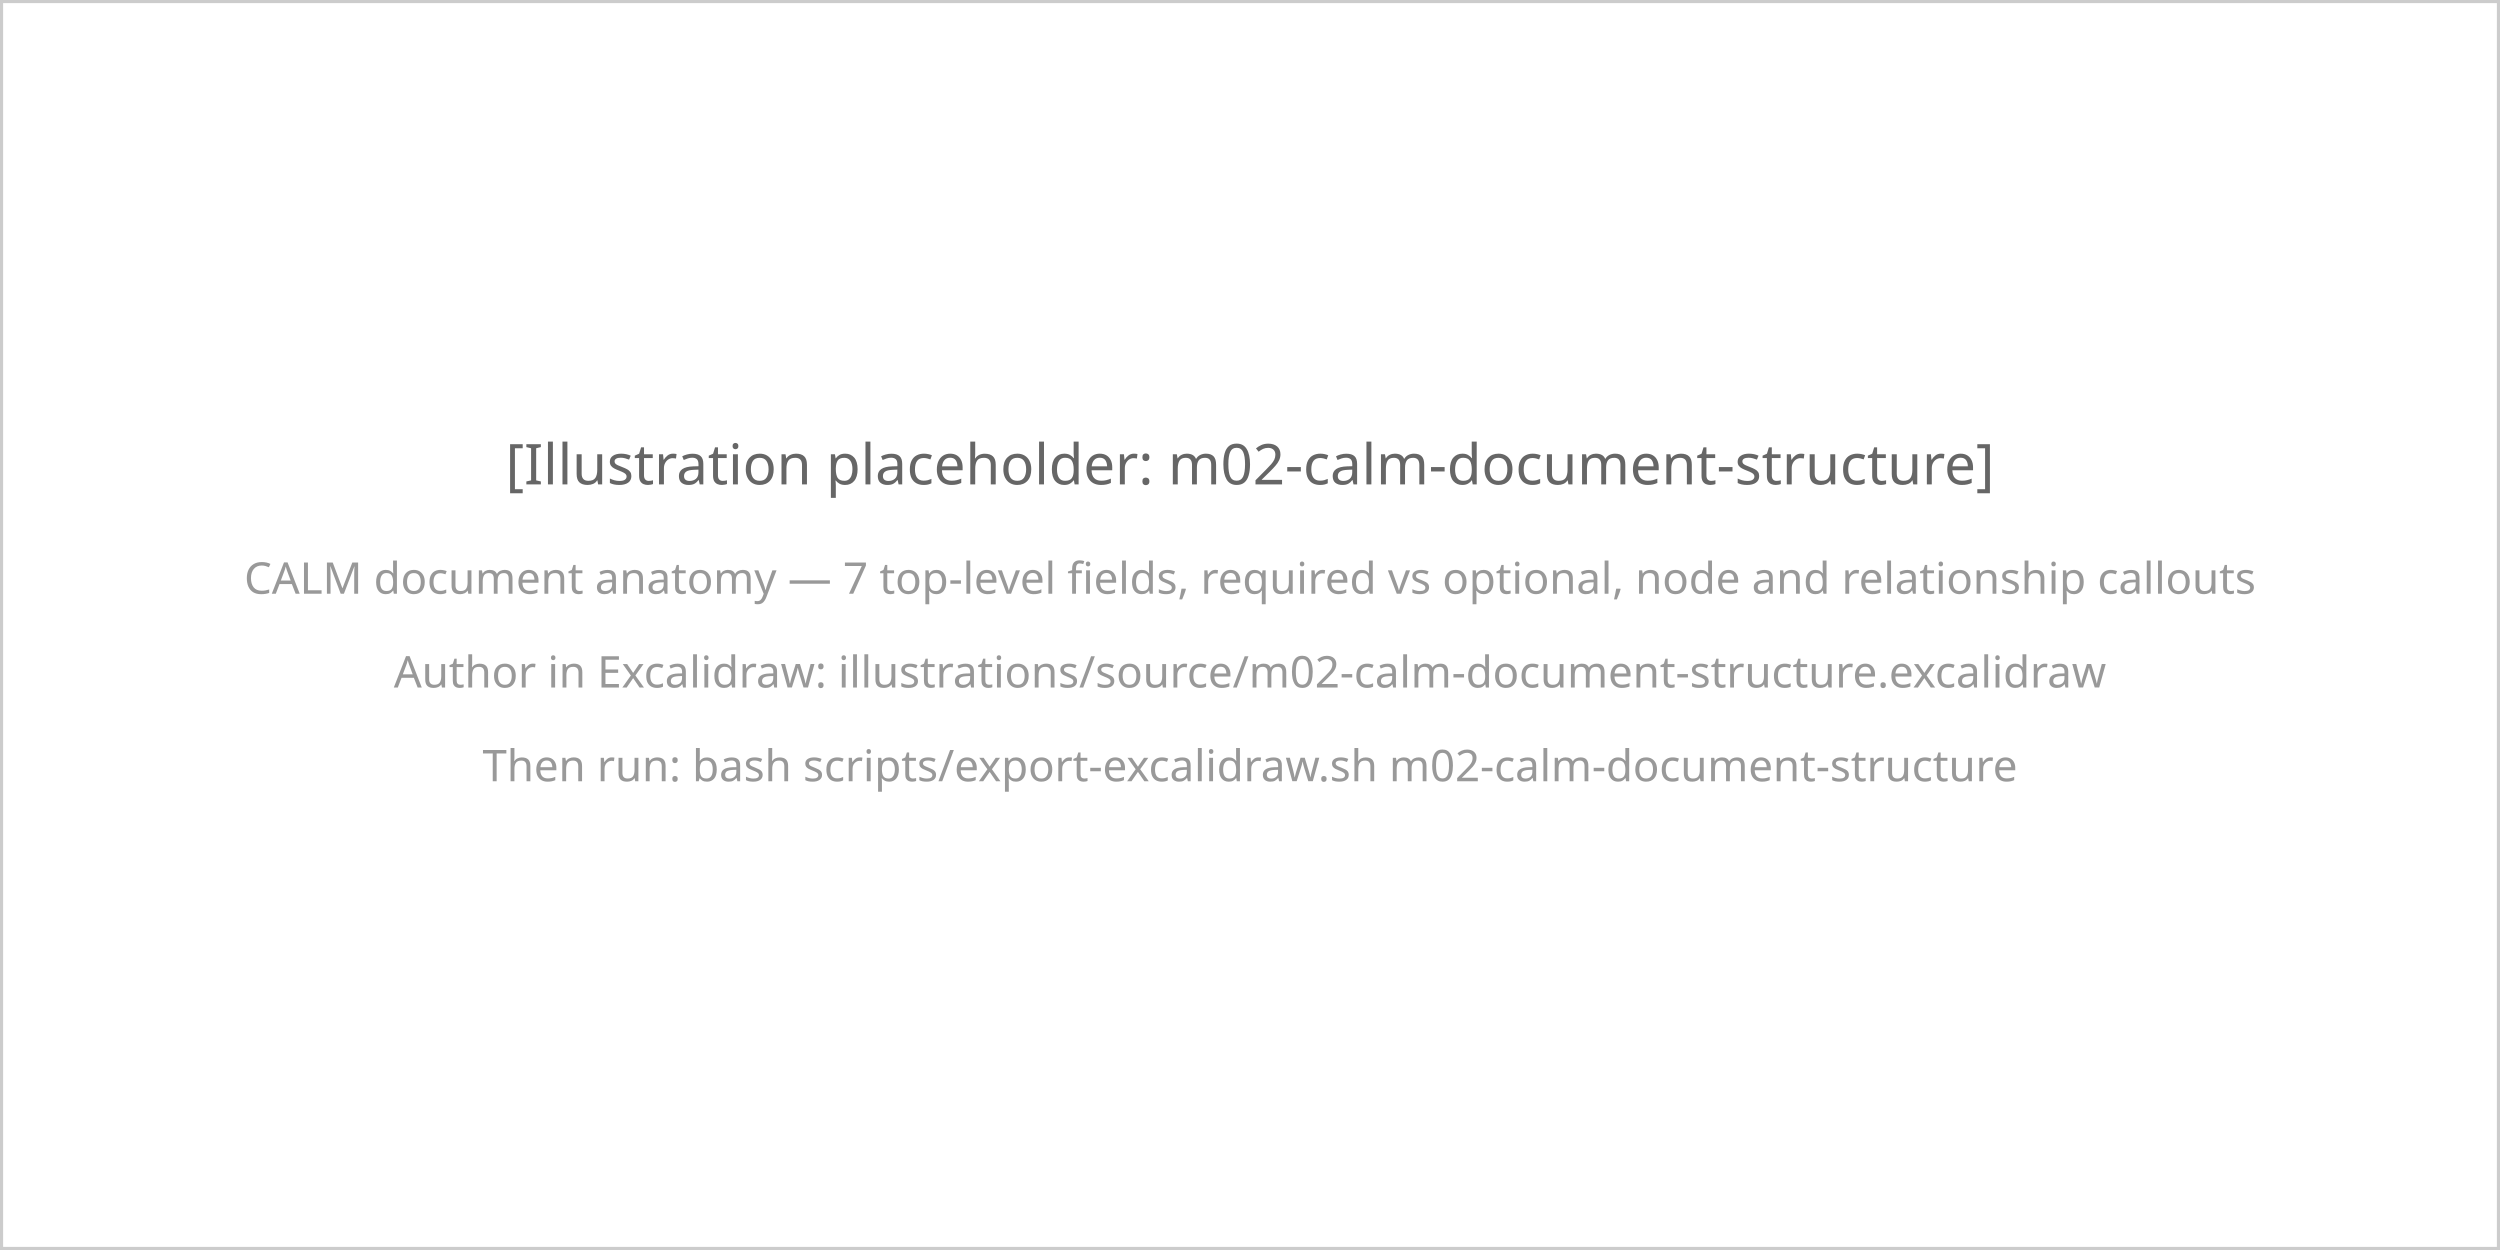
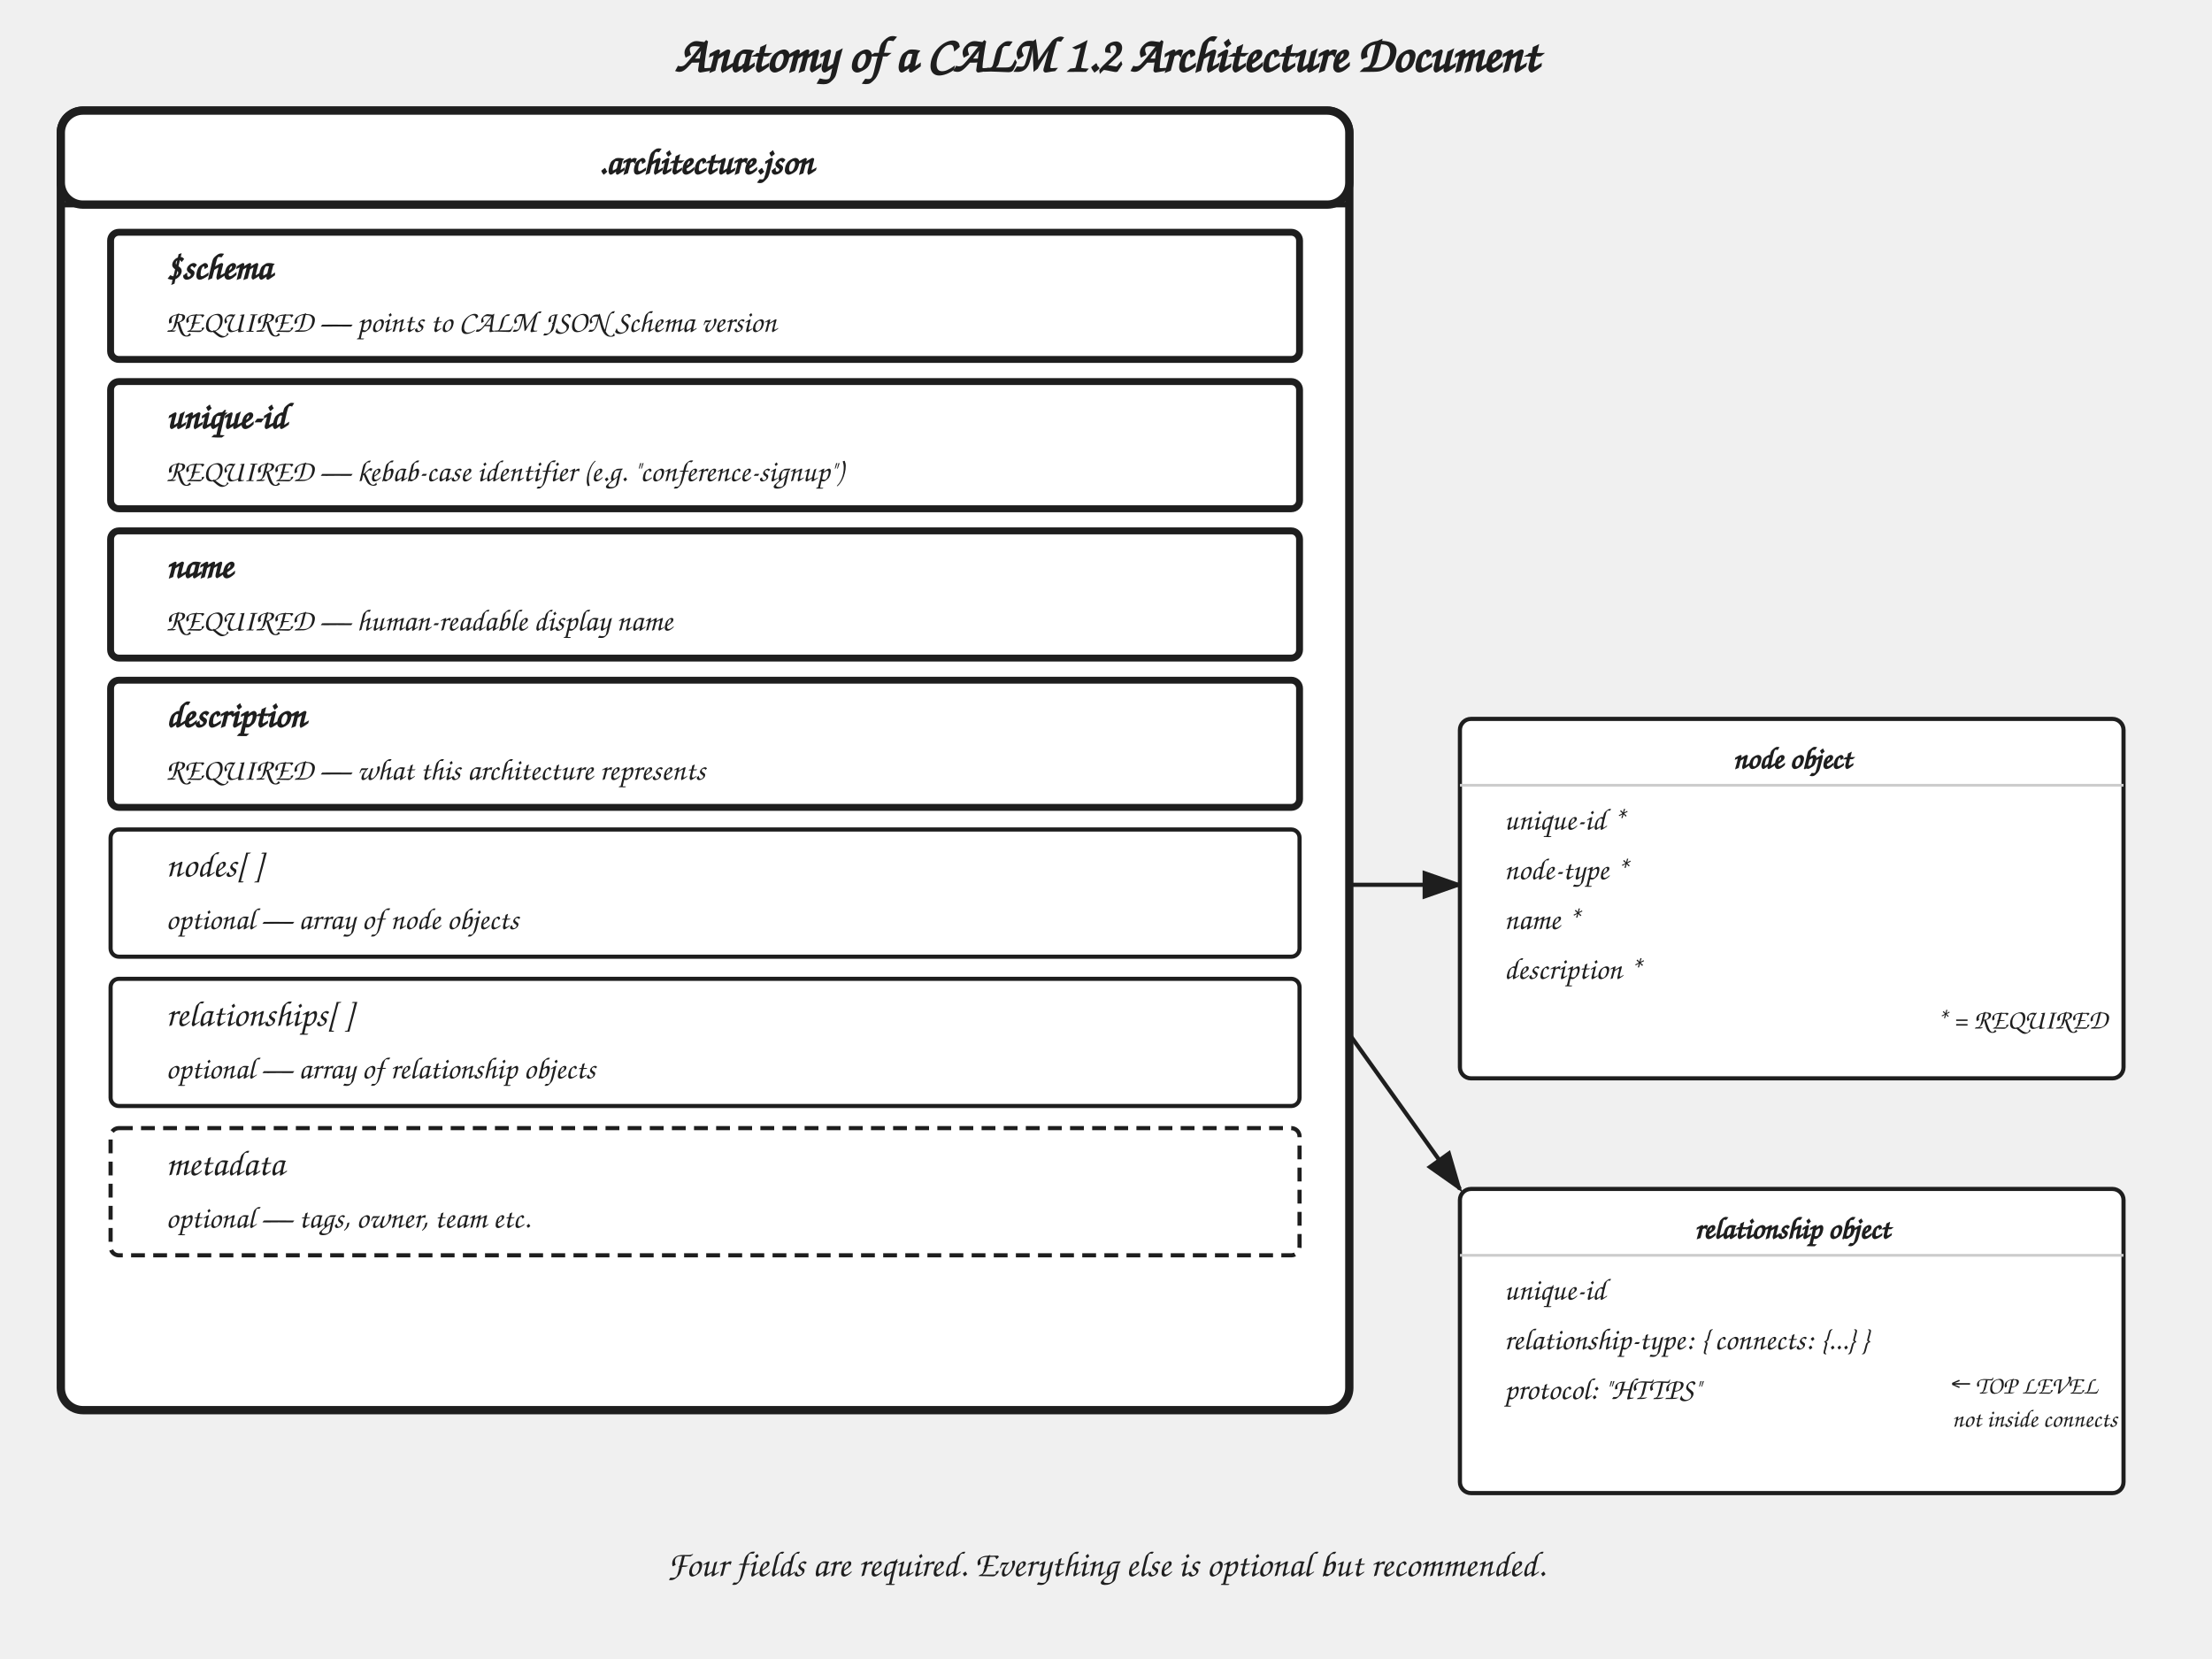
- <svg xmlns="http://www.w3.org/2000/svg" width="800" height="400" viewBox="0 0 800 400">
-   <rect width="800" height="400" fill="white" stroke="#cccccc" stroke-width="2" />
-   <text x="400" y="155" text-anchor="middle" font-family="sans-serif" font-size="18" fill="#666666">
-     [Illustration placeholder: m02-calm-document-structure]
-   </text>
-   <text x="400" y="190" text-anchor="middle" font-family="sans-serif" font-size="14" fill="#999999">
-     CALM document anatomy — 7 top-level fields, required vs optional, node and relationship callouts
-   </text>
-   <text x="400" y="220" text-anchor="middle" font-family="sans-serif" font-size="14" fill="#999999">
-     Author in Excalidraw: illustrations/source/m02-calm-document-structure.excalidraw
-   </text>
-   <text x="400" y="250" text-anchor="middle" font-family="sans-serif" font-size="14" fill="#999999">
-     Then run: bash scripts/export-excalidraw.sh m02-calm-document-structure
-   </text>
+ <svg xmlns="http://www.w3.org/2000/svg" viewBox="0 0 800 600" width="800" height="600" style="background:#ffffff">
+   <defs>
+     <marker id="arr" markerWidth="10" markerHeight="7" refX="9" refY="3.5" orient="auto">
+       <polygon points="0 0, 10 3.5, 0 7" fill="#1e1e1e" />
+     </marker>
+   </defs>
+   <style>text { font-family: Virgil, 'Segoe UI Emoji', cursive; fill: #1e1e1e; }</style>
+   <text x="400" y="26" font-size="18" text-anchor="middle" font-weight="bold">Anatomy of a CALM 1.2 Architecture Document</text>
+   <rect x="22" y="40" width="466" height="470" rx="8" ry="8" stroke="#1e1e1e" stroke-width="3" fill="#ffffff" />
+   <rect x="22" y="40" width="466" height="34" rx="8" ry="8" stroke="#1e1e1e" stroke-width="3" fill="#ffffff" />
+   <line x1="22" y1="74" x2="488" y2="74" stroke="#1e1e1e" stroke-width="2" />
+   <text x="255" y="63" font-size="13" text-anchor="middle" font-weight="bold">.architecture.json</text>
+   <rect x="40" y="84" width="430" height="46" rx="3" ry="3" stroke="#1e1e1e" stroke-width="2.5" fill="#ffffff" />
+   <text x="60" y="101" font-size="13" font-weight="bold">$schema</text>
+   <text x="60" y="120" font-size="11" fill="#757575">REQUIRED — points to CALM JSON Schema version</text>
+   <rect x="40" y="138" width="430" height="46" rx="3" ry="3" stroke="#1e1e1e" stroke-width="2.5" fill="#ffffff" />
+   <text x="60" y="155" font-size="13" font-weight="bold">unique-id</text>
+   <text x="60" y="174" font-size="11" fill="#757575">REQUIRED — kebab-case identifier (e.g. "conference-signup")</text>
+   <rect x="40" y="192" width="430" height="46" rx="3" ry="3" stroke="#1e1e1e" stroke-width="2.5" fill="#ffffff" />
+   <text x="60" y="209" font-size="13" font-weight="bold">name</text>
+   <text x="60" y="228" font-size="11" fill="#757575">REQUIRED — human-readable display name</text>
+   <rect x="40" y="246" width="430" height="46" rx="3" ry="3" stroke="#1e1e1e" stroke-width="2.5" fill="#ffffff" />
+   <text x="60" y="263" font-size="13" font-weight="bold">description</text>
+   <text x="60" y="282" font-size="11" fill="#757575">REQUIRED — what this architecture represents</text>
+   <rect x="40" y="300" width="430" height="46" rx="3" ry="3" stroke="#1e1e1e" stroke-width="1.5" fill="#ffffff" />
+   <text x="60" y="317" font-size="13">nodes[ ]</text>
+   <text x="60" y="336" font-size="11" fill="#757575">optional — array of node objects</text>
+   <rect x="40" y="354" width="430" height="46" rx="3" ry="3" stroke="#1e1e1e" stroke-width="1.5" fill="#ffffff" />
+   <text x="60" y="371" font-size="13">relationships[ ]</text>
+   <text x="60" y="390" font-size="11" fill="#757575">optional — array of relationship objects</text>
+   <rect x="40" y="408" width="430" height="46" rx="3" ry="3" stroke="#1e1e1e" stroke-width="1.5" stroke-dasharray="5,3" fill="#ffffff" />
+   <text x="60" y="425" font-size="13" fill="#757575">metadata</text>
+   <text x="60" y="444" font-size="11" fill="#cccccc">optional — tags, owner, team etc.</text>
+   <line x1="488" y1="320" x2="528" y2="320" stroke="#1e1e1e" stroke-width="1.5" marker-end="url(#arr)" />
+   <rect x="528" y="260" width="240" height="130" rx="4" ry="4" stroke="#1e1e1e" stroke-width="1.5" fill="#ffffff" />
+   <text x="648" y="278" font-size="11" text-anchor="middle" font-weight="bold">node object</text>
+   <line x1="528" y1="284" x2="768" y2="284" stroke="#cccccc" stroke-width="1" />
+   <text x="544" y="300" font-size="11">unique-id  *</text>
+   <text x="544" y="318" font-size="11">node-type  *</text>
+   <text x="544" y="336" font-size="11">name       *</text>
+   <text x="544" y="354" font-size="11">description *</text>
+   <text x="700" y="372" font-size="10" fill="#757575">* = REQUIRED</text>
+   <line x1="488" y1="374" x2="528" y2="430" stroke="#1e1e1e" stroke-width="1.5" marker-end="url(#arr)" />
+   <rect x="528" y="430" width="240" height="110" rx="4" ry="4" stroke="#1e1e1e" stroke-width="1.5" fill="#ffffff" />
+   <text x="648" y="448" font-size="11" text-anchor="middle" font-weight="bold">relationship object</text>
+   <line x1="528" y1="454" x2="768" y2="454" stroke="#cccccc" stroke-width="1" />
+   <text x="544" y="470" font-size="11">unique-id</text>
+   <text x="544" y="488" font-size="11">relationship-type: { connects: {...} }</text>
+   <text x="544" y="506" font-size="11">protocol: "HTTPS"</text>
+   <text x="706" y="504" font-size="9" fill="#757575">← TOP LEVEL</text>
+   <text x="706" y="516" font-size="9" fill="#757575">not inside connects</text>
+   <text x="400" y="570" font-size="13" text-anchor="middle" fill="#757575">Four fields are required. Everything else is optional but recommended.</text>
</svg>
